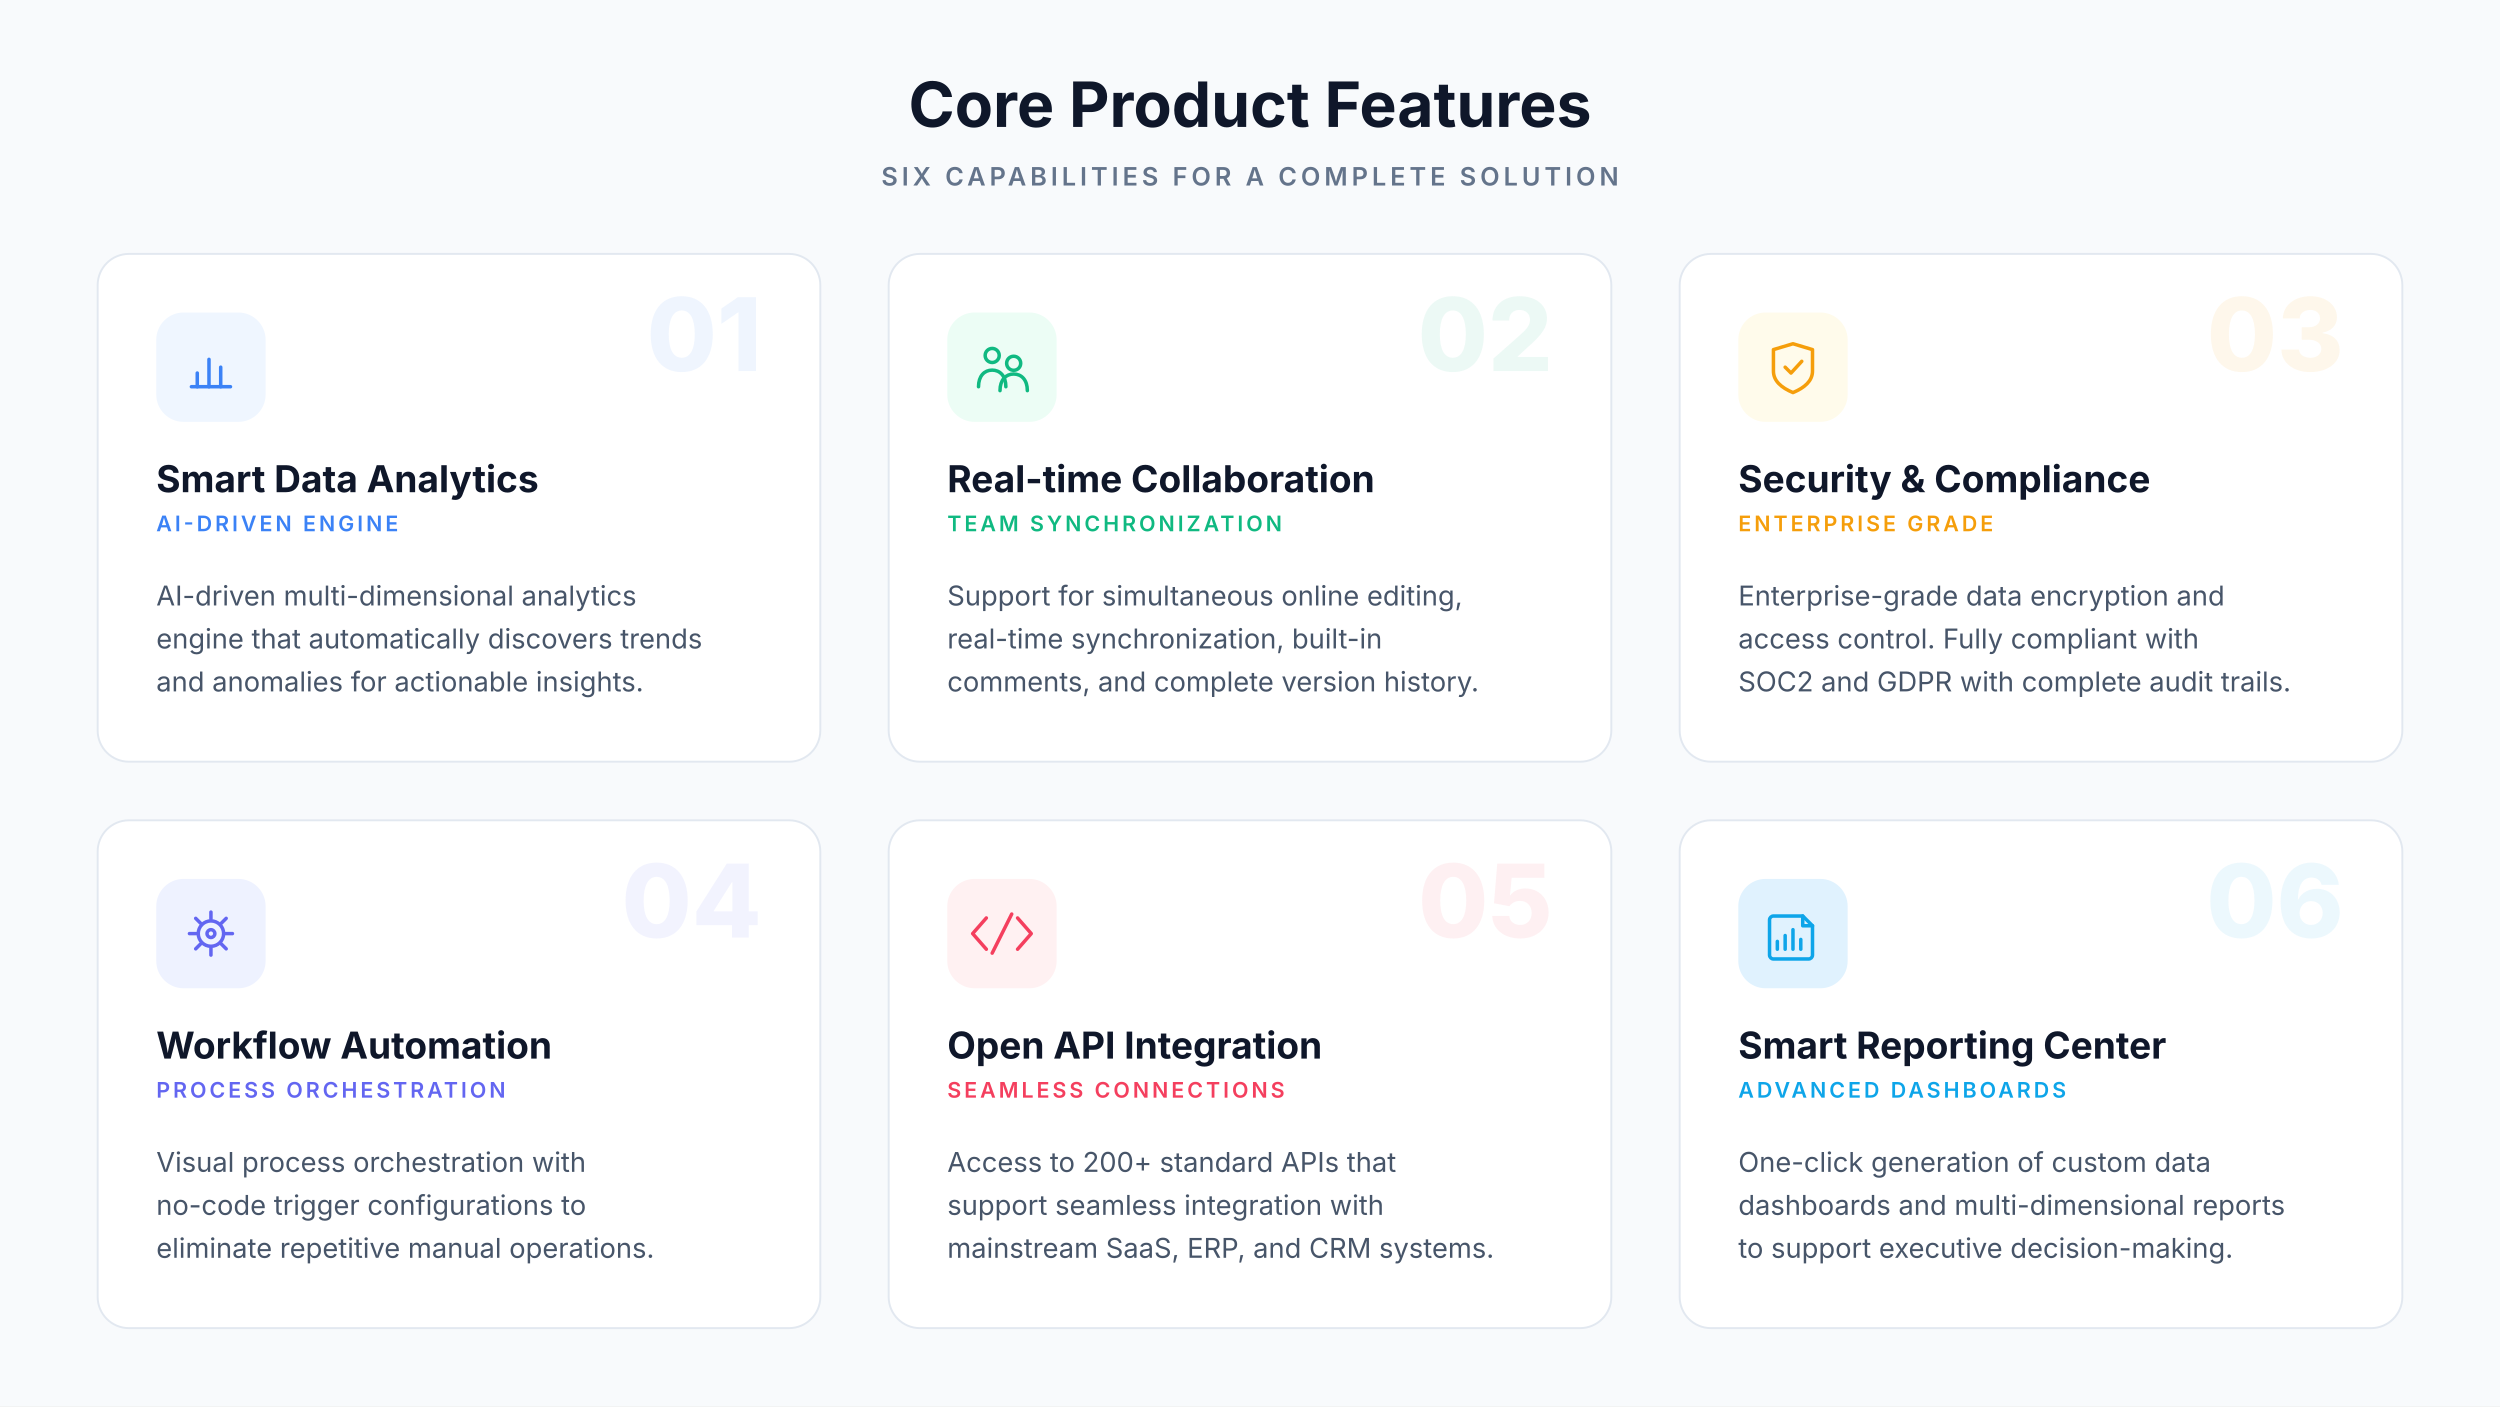
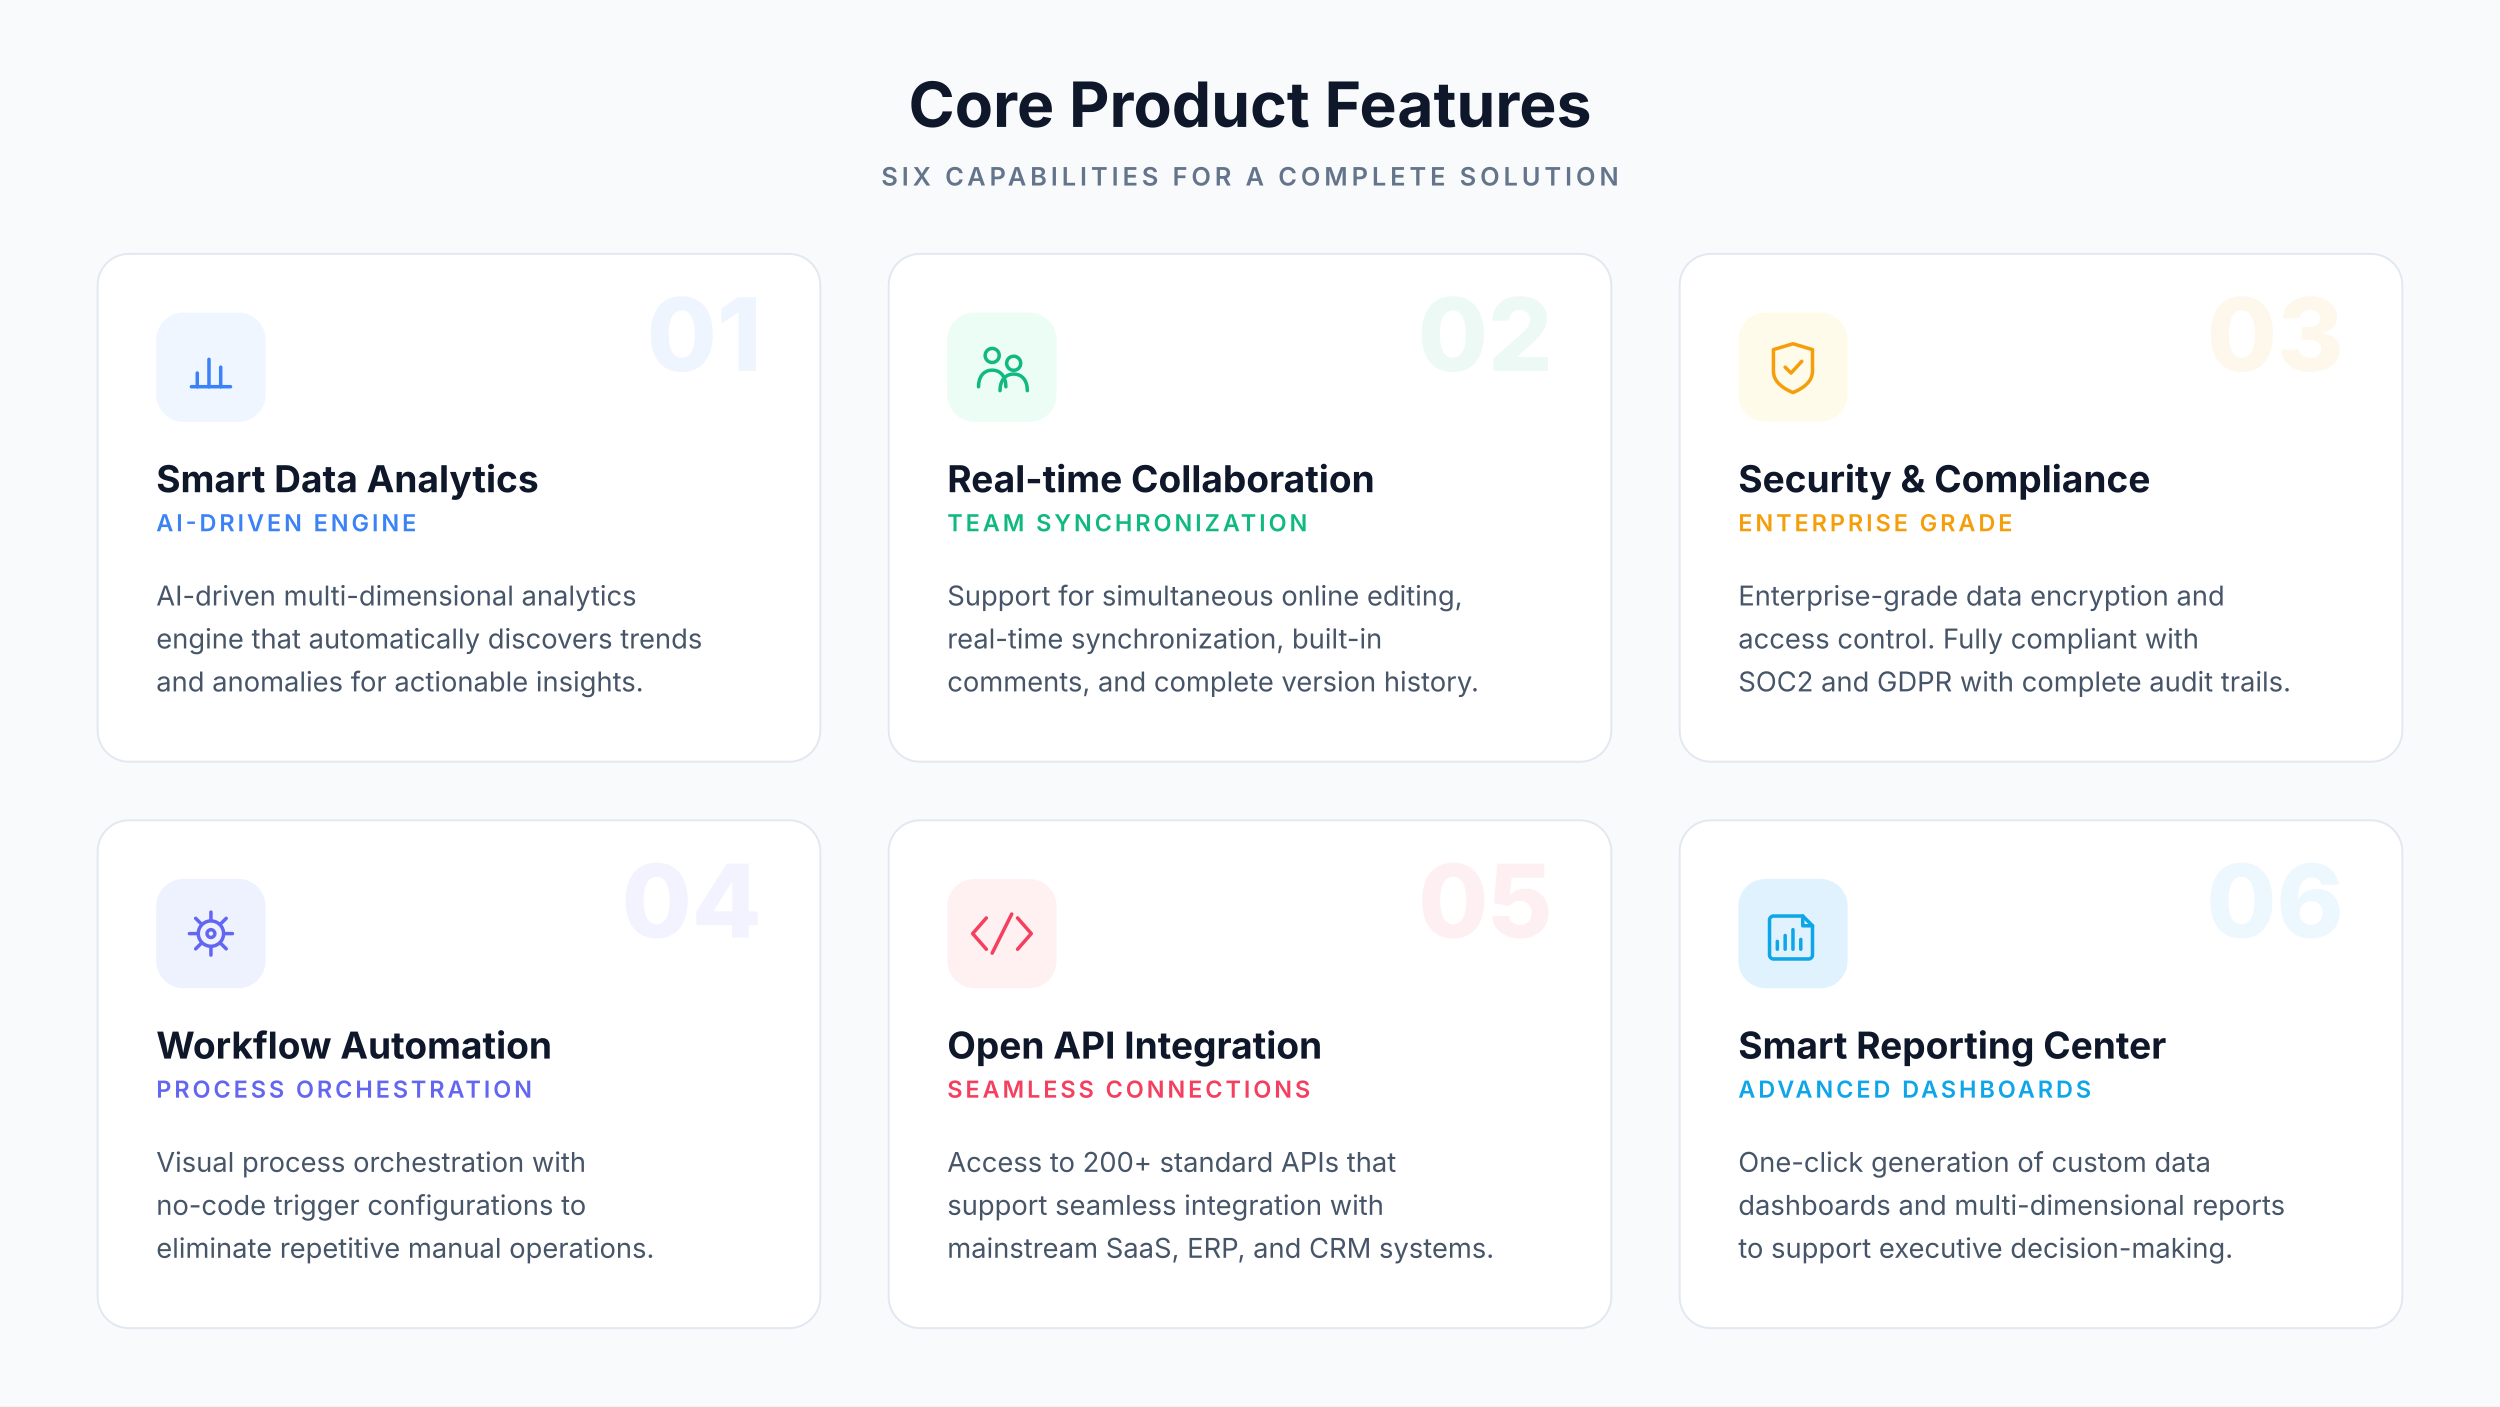
<svg xmlns="http://www.w3.org/2000/svg" viewBox="0 0 1280 720" width="1280" height="720">
  <rect width="1280" height="720" fill="#F8FAFC" />
  <text x="640" y="65" text-anchor="middle" font-family="-apple-system, BlinkMacSystemFont, 'Segoe UI', sans-serif" font-size="32" font-weight="700" fill="#0F172A">Core Product Features</text>
  <text x="640" y="95" text-anchor="middle" font-family="-apple-system, BlinkMacSystemFont, 'Segoe UI', sans-serif" font-size="13" font-weight="600" fill="#64748B" letter-spacing="2">SIX CAPABILITIES FOR A COMPLETE SOLUTION</text>
  <g id="feature-smart-analytics">
    <g>
      <rect x="50" y="130" width="370" height="260" rx="16" fill="#FFFFFF" stroke="#E2E8F0" stroke-width="1" />
    </g>
    <text x="390" y="190" text-anchor="end" font-family="-apple-system, BlinkMacSystemFont, 'Segoe UI', sans-serif" font-size="52" font-weight="800" fill="#3B82F6" fill-opacity="0.08">01</text>
    <rect x="80" y="160" width="56" height="56" rx="14" fill="#EFF6FF" />
    <g stroke="#3B82F6" stroke-width="1.8" fill="none" stroke-linecap="round" stroke-linejoin="round" transform="translate(108 188)">
      <line x1="-10" y1="10" x2="10" y2="10" />
      <line x1="-7" y1="10" x2="-7" y2="3" />
      <line x1="-1" y1="10" x2="-1" y2="-4" />
      <line x1="5" y1="10" x2="5" y2="0" />
    </g>
    <text x="80" y="252" font-family="-apple-system, BlinkMacSystemFont, 'Segoe UI', sans-serif" font-size="19" font-weight="700" fill="#0F172A">Smart Data Analytics</text>
-     <text x="80" y="272" font-family="-apple-system, BlinkMacSystemFont, 'Segoe UI', sans-serif" font-size="11" font-weight="600" fill="#3B82F6" letter-spacing="1.5">AI-DRIVEN ENGINE</text>
+     <text x="80" y="272" font-family="-apple-system, BlinkMacSystemFont, 'Segoe UI', sans-serif" font-size="12" font-weight="600" fill="#3B82F6" letter-spacing="1.5">AI-DRIVEN ENGINE</text>
    <text x="80" y="310" font-family="-apple-system, BlinkMacSystemFont, 'Segoe UI', sans-serif" font-size="14" fill="#475569">AI-driven multi-dimensional analytics</text>
    <text x="80" y="332" font-family="-apple-system, BlinkMacSystemFont, 'Segoe UI', sans-serif" font-size="14" fill="#475569">engine that automatically discovers trends</text>
    <text x="80" y="354" font-family="-apple-system, BlinkMacSystemFont, 'Segoe UI', sans-serif" font-size="14" fill="#475569">and anomalies for actionable insights.</text>
  </g>
  <g id="feature-realtime-collaboration">
    <g>
      <rect x="455" y="130" width="370" height="260" rx="16" fill="#FFFFFF" stroke="#E2E8F0" stroke-width="1" />
    </g>
    <text x="795" y="190" text-anchor="end" font-family="-apple-system, BlinkMacSystemFont, 'Segoe UI', sans-serif" font-size="52" font-weight="800" fill="#10B981" fill-opacity="0.08">02</text>
    <rect x="485" y="160" width="56" height="56" rx="14" fill="#ECFDF5" />
    <g stroke="#10B981" stroke-width="1.8" fill="none" stroke-linecap="round" stroke-linejoin="round">
      <circle cx="508" cy="182" r="3.6" />
      <path d="M 501 198 C 501 192.5 504 189.5 508 189.5 C 512 189.5 515 192.5 515 198" />
      <circle cx="519" cy="186" r="3.6" />
      <path d="M 512 200 C 512 194.5 515 191.5 519 191.5 C 523 191.5 526 194.5 526 200" />
    </g>
    <text x="485" y="252" font-family="-apple-system, BlinkMacSystemFont, 'Segoe UI', sans-serif" font-size="19" font-weight="700" fill="#0F172A">Real-time Collaboration</text>
-     <text x="485" y="272" font-family="-apple-system, BlinkMacSystemFont, 'Segoe UI', sans-serif" font-size="11" font-weight="600" fill="#10B981" letter-spacing="1.5">TEAM SYNCHRONIZATION</text>
+     <text x="485" y="272" font-family="-apple-system, BlinkMacSystemFont, 'Segoe UI', sans-serif" font-size="12" font-weight="600" fill="#10B981" letter-spacing="1.5">TEAM SYNCHRONIZATION</text>
    <text x="485" y="310" font-family="-apple-system, BlinkMacSystemFont, 'Segoe UI', sans-serif" font-size="14" fill="#475569">Support for simultaneous online editing,</text>
    <text x="485" y="332" font-family="-apple-system, BlinkMacSystemFont, 'Segoe UI', sans-serif" font-size="14" fill="#475569">real-time synchronization, built-in</text>
    <text x="485" y="354" font-family="-apple-system, BlinkMacSystemFont, 'Segoe UI', sans-serif" font-size="14" fill="#475569">comments, and complete version history.</text>
  </g>
  <g id="feature-security-compliance">
    <g>
      <rect x="860" y="130" width="370" height="260" rx="16" fill="#FFFFFF" stroke="#E2E8F0" stroke-width="1" />
    </g>
    <text x="1200" y="190" text-anchor="end" font-family="-apple-system, BlinkMacSystemFont, 'Segoe UI', sans-serif" font-size="52" font-weight="800" fill="#F59E0B" fill-opacity="0.08">03</text>
    <rect x="890" y="160" width="56" height="56" rx="14" fill="#FFFBEB" />
    <g stroke="#F59E0B" stroke-width="1.8" fill="none" stroke-linecap="round" stroke-linejoin="round">
      <path d="M 918 176 L 928 179 V 190 C 928 195 924 198.5 918 201 C 912 198.5 908 195 908 190 V 179 Z" />
      <path d="M 914 188 L 917 191 L 922.5 185" />
    </g>
    <text x="890" y="252" font-family="-apple-system, BlinkMacSystemFont, 'Segoe UI', sans-serif" font-size="19" font-weight="700" fill="#0F172A">Security &amp; Compliance</text>
-     <text x="890" y="272" font-family="-apple-system, BlinkMacSystemFont, 'Segoe UI', sans-serif" font-size="11" font-weight="600" fill="#F59E0B" letter-spacing="1.5">ENTERPRISE GRADE</text>
+     <text x="890" y="272" font-family="-apple-system, BlinkMacSystemFont, 'Segoe UI', sans-serif" font-size="12" font-weight="600" fill="#F59E0B" letter-spacing="1.5">ENTERPRISE GRADE</text>
    <text x="890" y="310" font-family="-apple-system, BlinkMacSystemFont, 'Segoe UI', sans-serif" font-size="14" fill="#475569">Enterprise-grade data encryption and</text>
    <text x="890" y="332" font-family="-apple-system, BlinkMacSystemFont, 'Segoe UI', sans-serif" font-size="14" fill="#475569">access control. Fully compliant with</text>
    <text x="890" y="354" font-family="-apple-system, BlinkMacSystemFont, 'Segoe UI', sans-serif" font-size="14" fill="#475569">SOC2 and GDPR with complete audit trails.</text>
  </g>
  <g id="feature-workflow-automation">
    <g>
      <rect x="50" y="420" width="370" height="260" rx="16" fill="#FFFFFF" stroke="#E2E8F0" stroke-width="1" />
    </g>
    <text x="390" y="480" text-anchor="end" font-family="-apple-system, BlinkMacSystemFont, 'Segoe UI', sans-serif" font-size="52" font-weight="800" fill="#6366F1" fill-opacity="0.08">04</text>
    <rect x="80" y="450" width="56" height="56" rx="14" fill="#EEF2FF" />
    <g stroke="#6366F1" stroke-width="1.8" fill="none" stroke-linecap="round" stroke-linejoin="round">
      <circle cx="108" cy="478" r="6.5" />
      <circle cx="108" cy="478" r="2" />
      <line x1="108" y1="467" x2="108" y2="470.5" />
      <line x1="108" y1="485.5" x2="108" y2="489" />
      <line x1="97" y1="478" x2="100.5" y2="478" />
      <line x1="115.5" y1="478" x2="119" y2="478" />
      <line x1="100.2" y1="470.2" x2="102.7" y2="472.7" />
      <line x1="113.3" y1="483.3" x2="115.8" y2="485.8" />
      <line x1="100.2" y1="485.8" x2="102.7" y2="483.3" />
      <line x1="113.3" y1="472.7" x2="115.8" y2="470.2" />
    </g>
    <text x="80" y="542" font-family="-apple-system, BlinkMacSystemFont, 'Segoe UI', sans-serif" font-size="19" font-weight="700" fill="#0F172A">Workflow Automation</text>
-     <text x="80" y="562" font-family="-apple-system, BlinkMacSystemFont, 'Segoe UI', sans-serif" font-size="11" font-weight="600" fill="#6366F1" letter-spacing="1.5">PROCESS ORCHESTRATION</text>
+     <text x="80" y="562" font-family="-apple-system, BlinkMacSystemFont, 'Segoe UI', sans-serif" font-size="12" font-weight="600" fill="#6366F1" letter-spacing="1.5">PROCESS ORCHESTRATION</text>
    <text x="80" y="600" font-family="-apple-system, BlinkMacSystemFont, 'Segoe UI', sans-serif" font-size="14" fill="#475569">Visual process orchestration with</text>
    <text x="80" y="622" font-family="-apple-system, BlinkMacSystemFont, 'Segoe UI', sans-serif" font-size="14" fill="#475569">no-code trigger configurations to</text>
    <text x="80" y="644" font-family="-apple-system, BlinkMacSystemFont, 'Segoe UI', sans-serif" font-size="14" fill="#475569">eliminate repetitive manual operations.</text>
  </g>
  <g id="feature-open-api">
    <g>
      <rect x="455" y="420" width="370" height="260" rx="16" fill="#FFFFFF" stroke="#E2E8F0" stroke-width="1" />
    </g>
    <text x="795" y="480" text-anchor="end" font-family="-apple-system, BlinkMacSystemFont, 'Segoe UI', sans-serif" font-size="52" font-weight="800" fill="#F43F5E" fill-opacity="0.08">05</text>
    <rect x="485" y="450" width="56" height="56" rx="14" fill="#FFF1F2" />
    <g stroke="#F43F5E" stroke-width="1.8" fill="none" stroke-linecap="round" stroke-linejoin="round">
      <polyline points="505,470 498,478 505,486" />
      <polyline points="521,470 528,478 521,486" />
      <line x1="518" y1="468" x2="508" y2="488" />
    </g>
    <text x="485" y="542" font-family="-apple-system, BlinkMacSystemFont, 'Segoe UI', sans-serif" font-size="19" font-weight="700" fill="#0F172A">Open API Integration</text>
-     <text x="485" y="562" font-family="-apple-system, BlinkMacSystemFont, 'Segoe UI', sans-serif" font-size="11" font-weight="600" fill="#F43F5E" letter-spacing="1.5">SEAMLESS CONNECTIONS</text>
+     <text x="485" y="562" font-family="-apple-system, BlinkMacSystemFont, 'Segoe UI', sans-serif" font-size="12" font-weight="600" fill="#F43F5E" letter-spacing="1.5">SEAMLESS CONNECTIONS</text>
    <text x="485" y="600" font-family="-apple-system, BlinkMacSystemFont, 'Segoe UI', sans-serif" font-size="14" fill="#475569">Access to 200+ standard APIs that</text>
    <text x="485" y="622" font-family="-apple-system, BlinkMacSystemFont, 'Segoe UI', sans-serif" font-size="14" fill="#475569">support seamless integration with</text>
    <text x="485" y="644" font-family="-apple-system, BlinkMacSystemFont, 'Segoe UI', sans-serif" font-size="14" fill="#475569">mainstream SaaS, ERP, and CRM systems.</text>
  </g>
  <g id="feature-reporting-center">
    <g>
      <rect x="860" y="420" width="370" height="260" rx="16" fill="#FFFFFF" stroke="#E2E8F0" stroke-width="1" />
    </g>
    <text x="1200" y="480" text-anchor="end" font-family="-apple-system, BlinkMacSystemFont, 'Segoe UI', sans-serif" font-size="52" font-weight="800" fill="#0EA5E9" fill-opacity="0.08">06</text>
    <rect x="890" y="450" width="56" height="56" rx="14" fill="#E0F2FE" />
    <g stroke="#0EA5E9" stroke-width="1.8" fill="none" stroke-linecap="round" stroke-linejoin="round">
      <path d="M 908 469 H 923 L 928 474 V 489 C 928 490.1 927.1 491 926 491 H 908 C 906.9 491 906 490.1 906 489 V 471 C 906 469.9 906.9 469 908 469 Z" />
      <path d="M 923 469 V 474 H 928" />
      <line x1="910" y1="486" x2="910" y2="482" />
      <line x1="914" y1="486" x2="914" y2="479" />
      <line x1="918" y1="486" x2="918" y2="476" />
      <line x1="922" y1="486" x2="922" y2="481" />
    </g>
    <text x="890" y="542" font-family="-apple-system, BlinkMacSystemFont, 'Segoe UI', sans-serif" font-size="19" font-weight="700" fill="#0F172A">Smart Reporting Center</text>
-     <text x="890" y="562" font-family="-apple-system, BlinkMacSystemFont, 'Segoe UI', sans-serif" font-size="11" font-weight="600" fill="#0EA5E9" letter-spacing="1.5">ADVANCED DASHBOARDS</text>
+     <text x="890" y="562" font-family="-apple-system, BlinkMacSystemFont, 'Segoe UI', sans-serif" font-size="12" font-weight="600" fill="#0EA5E9" letter-spacing="1.5">ADVANCED DASHBOARDS</text>
    <text x="890" y="600" font-family="-apple-system, BlinkMacSystemFont, 'Segoe UI', sans-serif" font-size="14" fill="#475569">One-click generation of custom data</text>
    <text x="890" y="622" font-family="-apple-system, BlinkMacSystemFont, 'Segoe UI', sans-serif" font-size="14" fill="#475569">dashboards and multi-dimensional reports</text>
    <text x="890" y="644" font-family="-apple-system, BlinkMacSystemFont, 'Segoe UI', sans-serif" font-size="14" fill="#475569">to support executive decision-making.</text>
  </g>
</svg>
